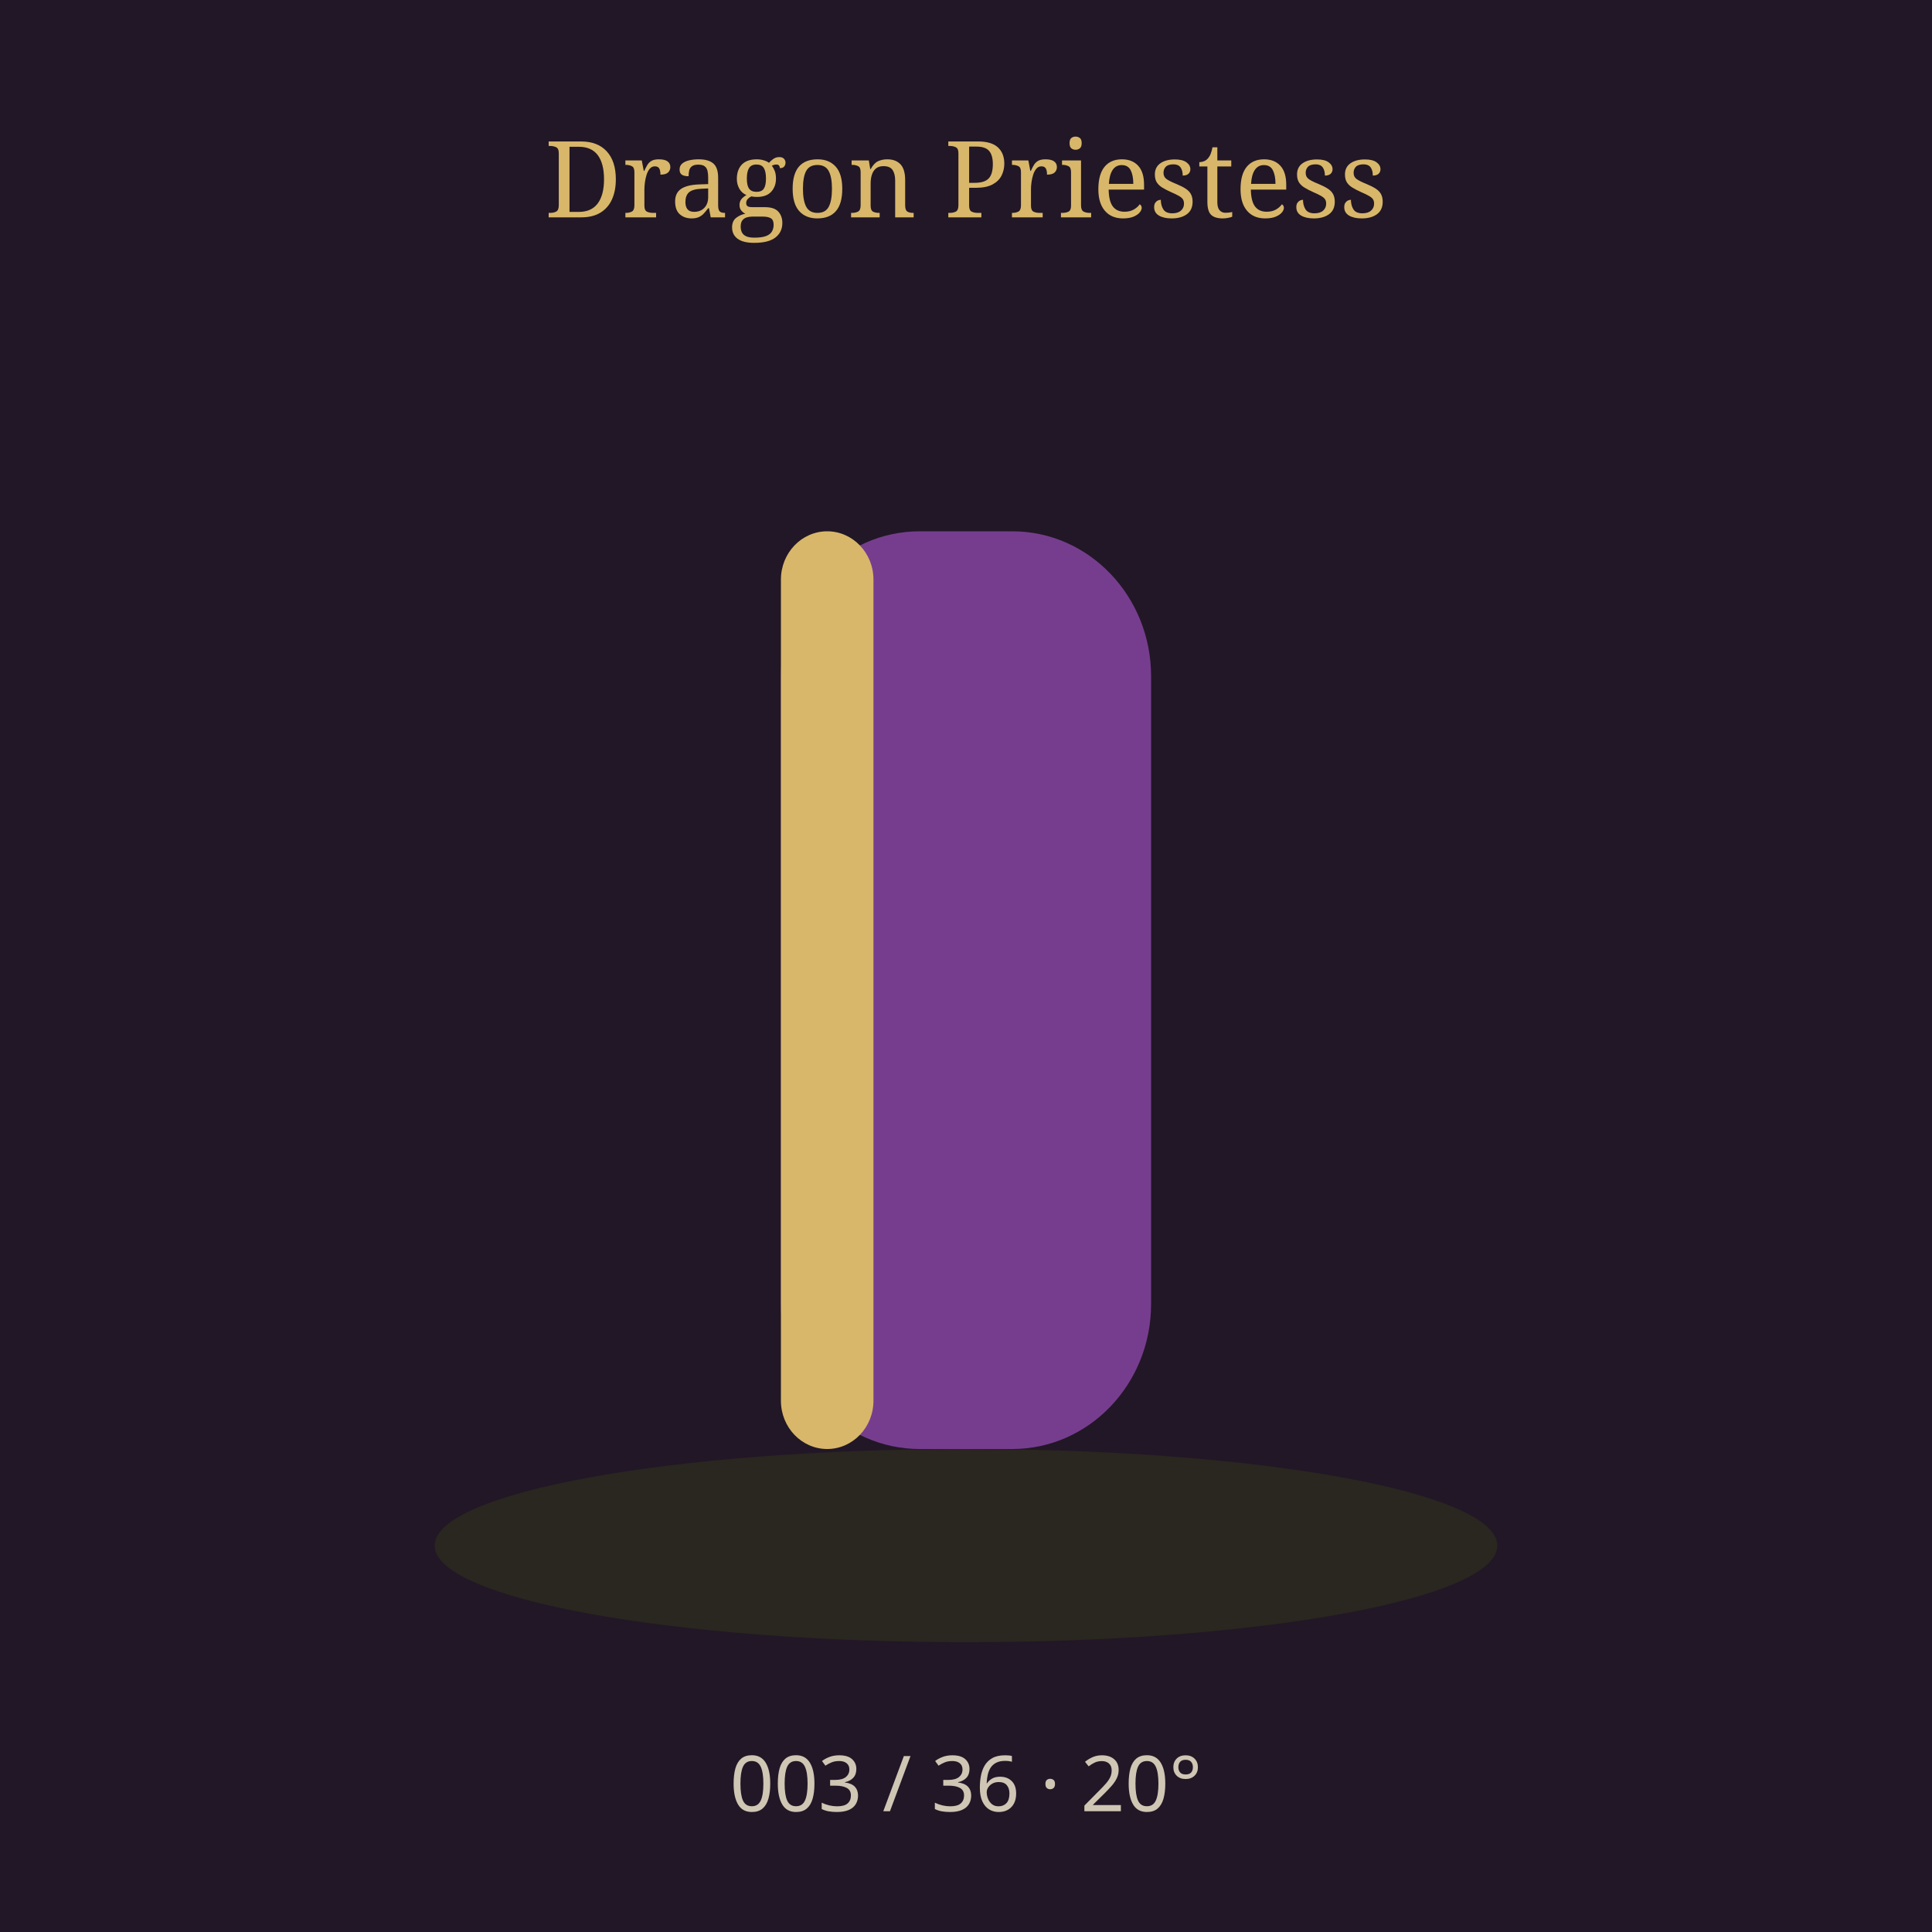
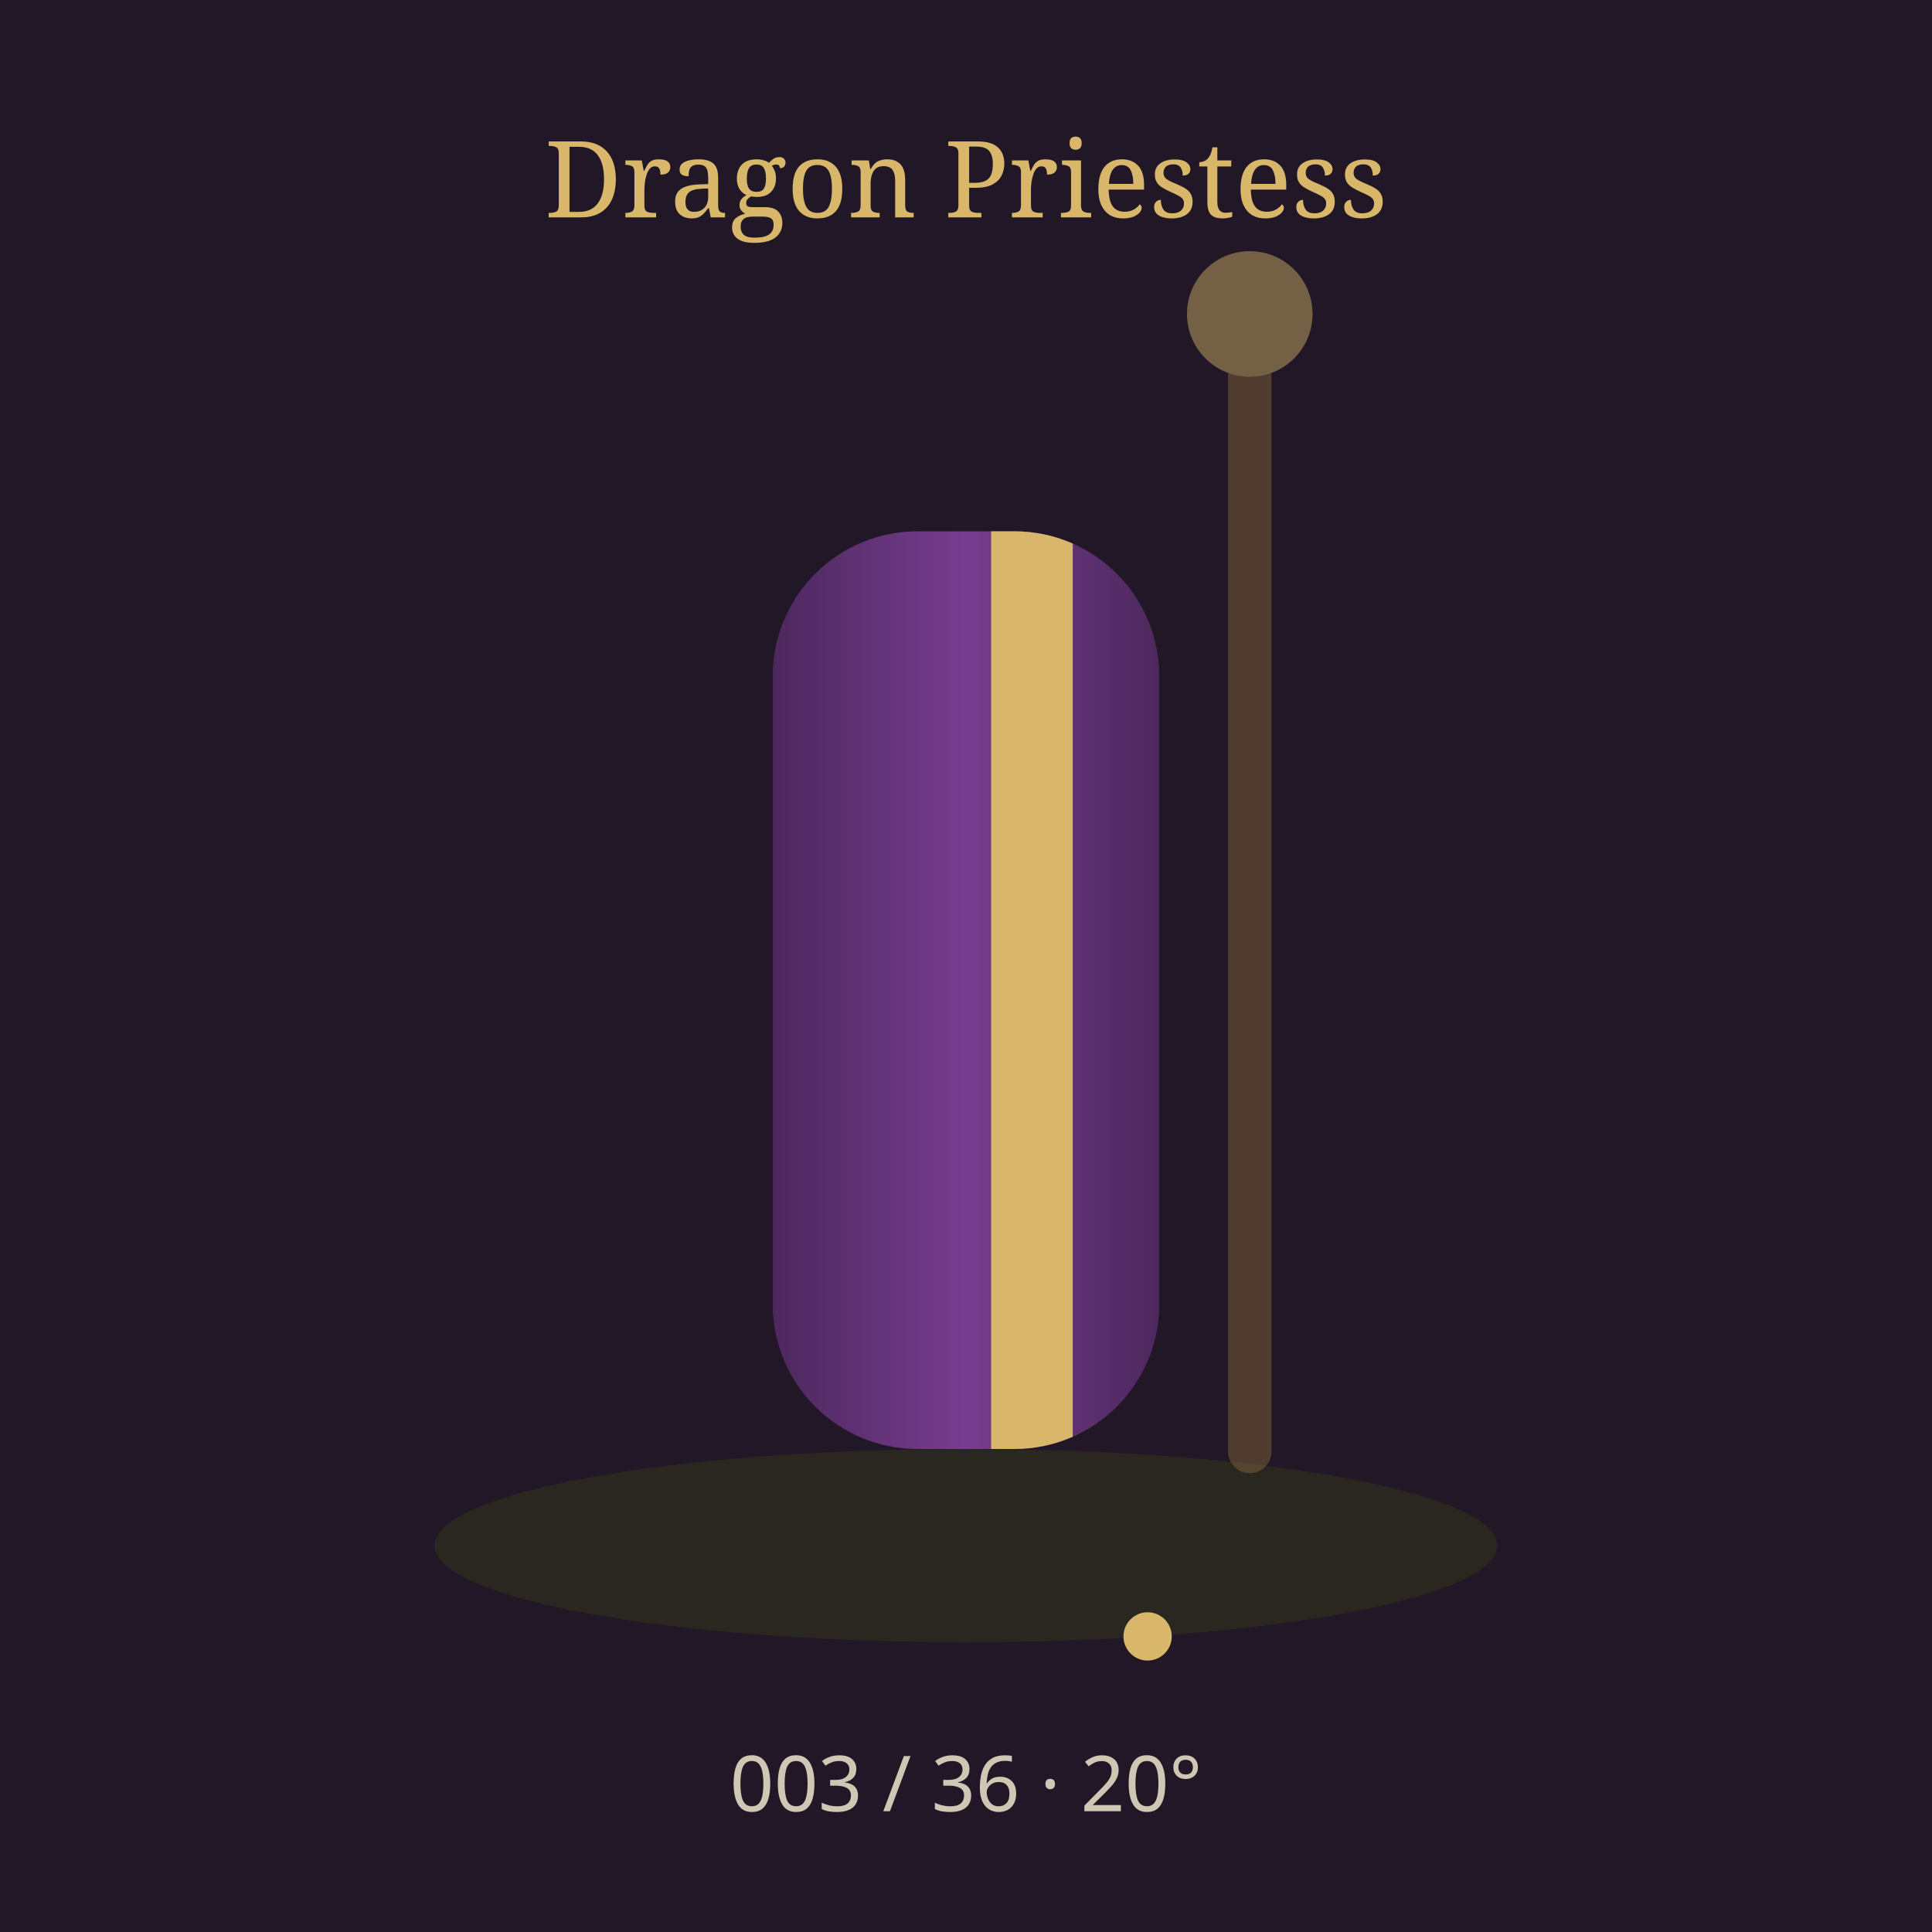
<svg xmlns="http://www.w3.org/2000/svg" width="800" height="800" viewBox="0 0 800 800">
+   <defs>
+     <linearGradient id="shade" x1="0" y1="0" x2="1" y2="0">
+       <stop offset="0" stop-color="#000" stop-opacity="0.35" />
+       <stop offset="0.5" stop-color="#000" stop-opacity="0" />
+       <stop offset="1" stop-color="#000" stop-opacity="0.35" />
+     </linearGradient>
+     <clipPath id="body">
+       <rect x="-80" y="-180" width="160" height="380" rx="60" />
+     </clipPath>
+   </defs>
  <rect width="100%" height="100%" fill="hsl(282 25% 12%)" />
  <ellipse cx="400" cy="640" rx="220" ry="40" fill="#2a2620" />
-   <g transform="translate(400 400) scale(0.958 1)">
+   <circle cx="475.2" cy="677.6" r="10" fill="#d8b76a" opacity="1" />
+   <g transform="translate(400 400)">
+     <g opacity="0.45">
+       <rect x="108.5" y="-260" width="18" height="470" rx="9" fill="#8a6a3a" />
+       <circle cx="117.5" cy="-270" r="26" fill="#d8b76a" />
+     </g>
    <rect x="-80" y="-180" width="160" height="380" rx="60" fill="hsl(282 40% 40%)" />
-     <rect x="-80" y="-180" width="40" height="380" rx="20" fill="#d8b76a" />
+     <rect x="-80" y="-180" width="160" height="380" rx="60" fill="url(#shade)" />
+     <rect x="10.4" y="-180" width="33.8" height="380" fill="#d8b76a" clip-path="url(#body)" />
  </g>
  <text x="400" y="90" fill="#d8b76a" font-family="serif" font-size="44" text-anchor="middle">Dragon Priestess</text>
  <text x="400" y="750" fill="#cfc6b4" font-family="sans-serif" font-size="32" text-anchor="middle">003 / 36 · 20°</text>
</svg>
